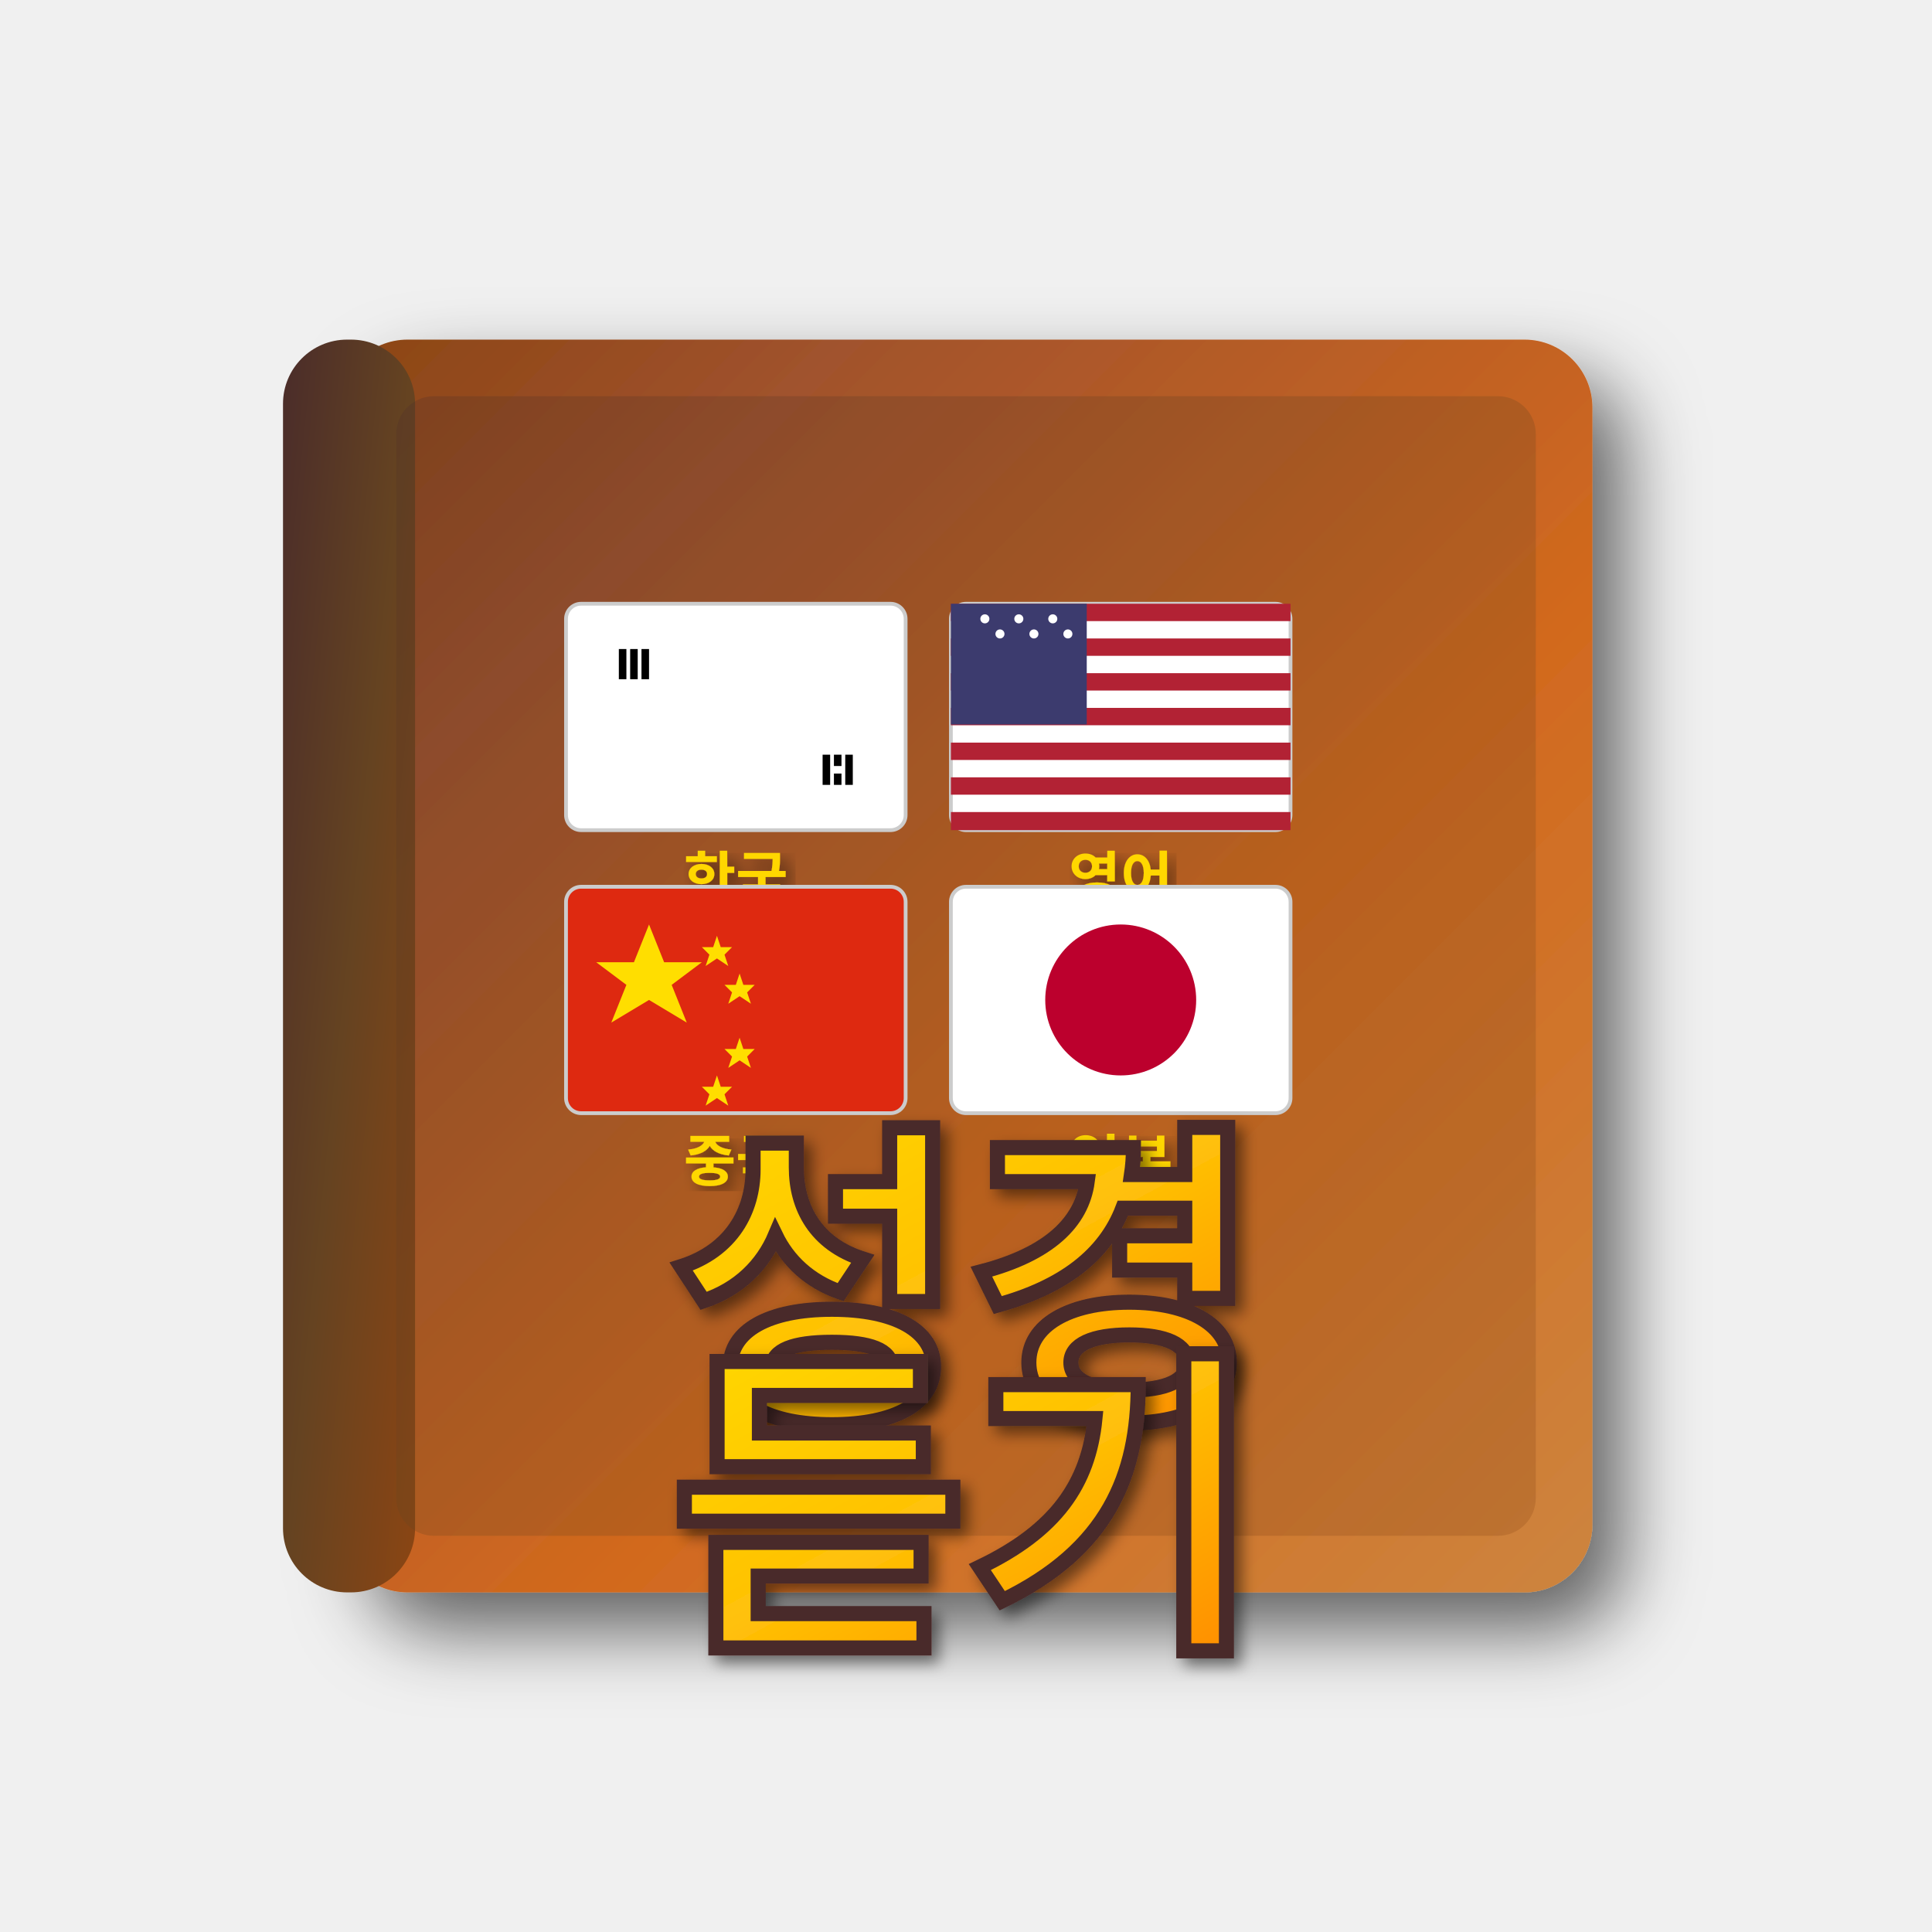
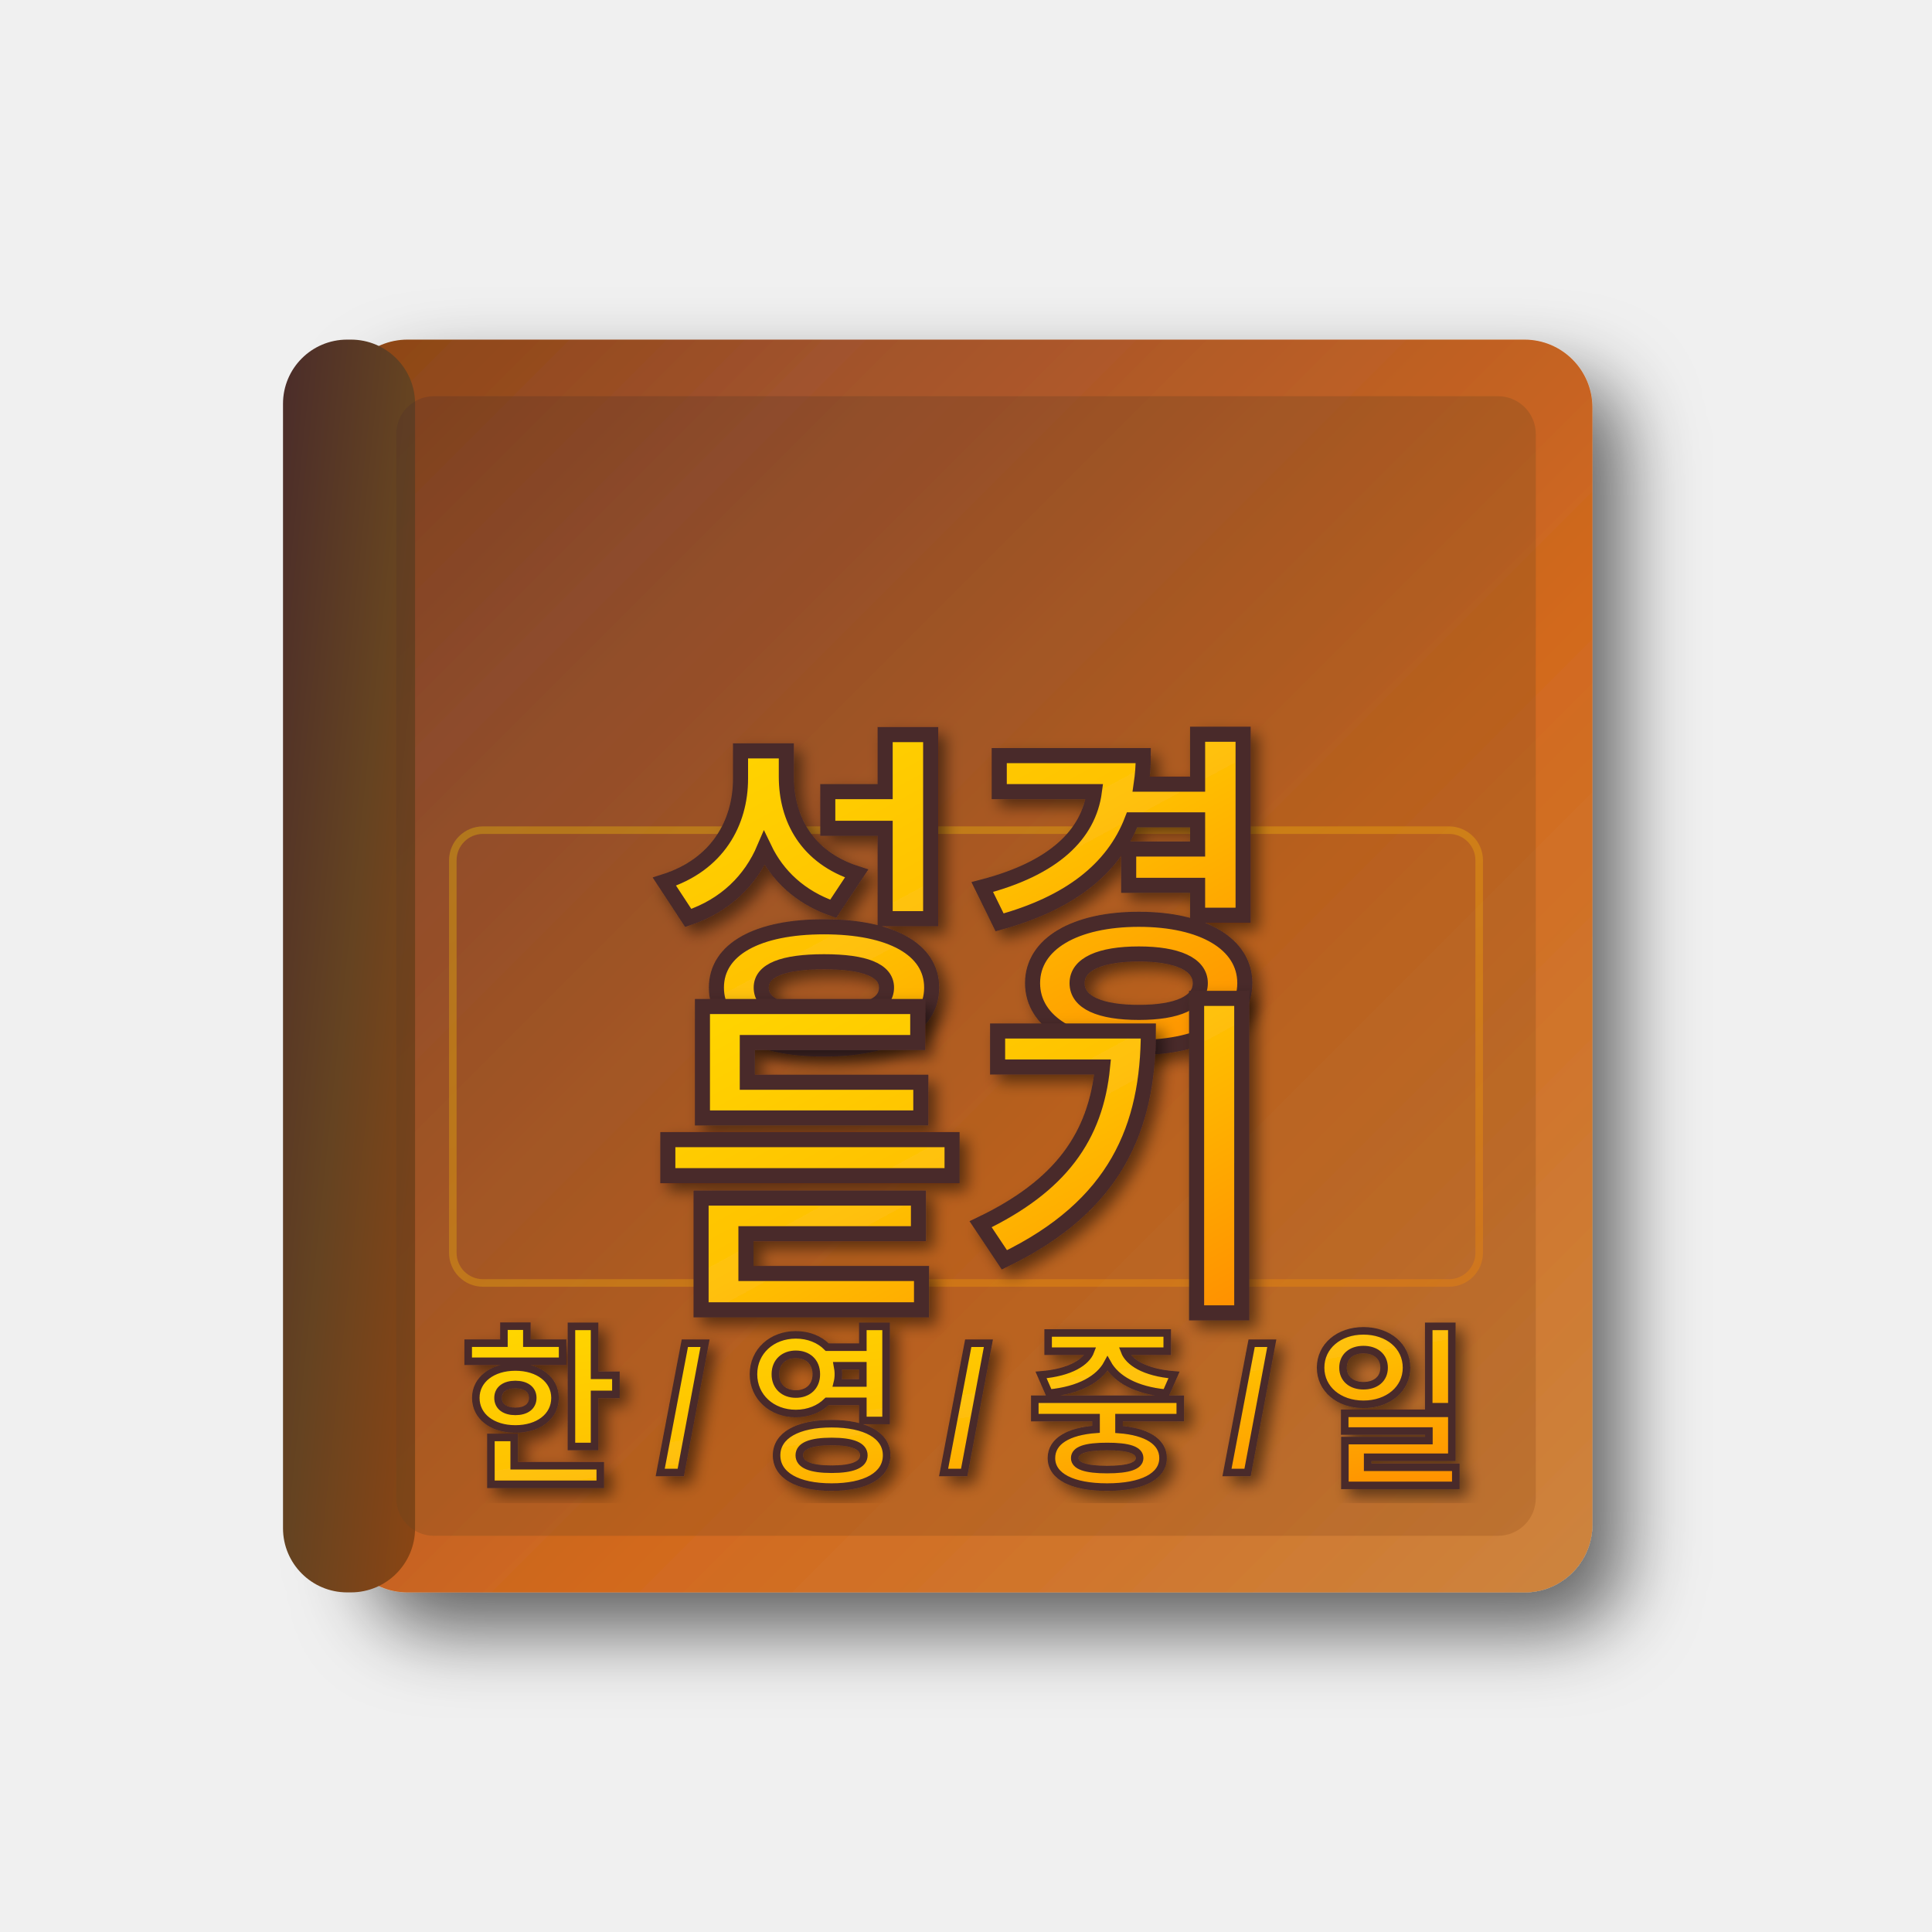
<svg xmlns="http://www.w3.org/2000/svg" width="512" height="512" viewBox="0 0 512 512">
  <defs>
    <linearGradient id="wood3" x1="0%" y1="0%" x2="100%" y2="100%">
      <stop offset="0%" style="stop-color:#8B4513;stop-opacity:1" />
      <stop offset="20%" style="stop-color:#A0522D;stop-opacity:1" />
      <stop offset="60%" style="stop-color:#D2691E;stop-opacity:1" />
      <stop offset="100%" style="stop-color:#CD853F;stop-opacity:1" />
    </linearGradient>
    <linearGradient id="woodDark3" x1="0%" y1="0%" x2="100%" y2="100%">
      <stop offset="0%" style="stop-color:#4A2C2A;stop-opacity:1" />
      <stop offset="50%" style="stop-color:#654321;stop-opacity:1" />
      <stop offset="100%" style="stop-color:#8B4513;stop-opacity:1" />
    </linearGradient>
    <linearGradient id="gold3" x1="0%" y1="0%" x2="100%" y2="100%">
      <stop offset="0%" style="stop-color:#FFD700;stop-opacity:1" />
      <stop offset="50%" style="stop-color:#FFC107;stop-opacity:1" />
      <stop offset="100%" style="stop-color:#FF8F00;stop-opacity:1" />
    </linearGradient>
    <filter id="shadow3">
      <feDropShadow dx="8" dy="10" stdDeviation="10" flood-color="#000000" flood-opacity="0.6" />
    </filter>
    <filter id="textShadow">
      <feDropShadow dx="2" dy="2" stdDeviation="2" flood-color="#000000" flood-opacity="0.5" />
    </filter>
  </defs>
  <rect x="90" y="90" width="332" height="332" rx="18" ry="18" fill="url(#wood3)" filter="url(#shadow3)" />
  <rect x="75" y="90" width="35" height="332" rx="17" ry="17" fill="url(#woodDark3)" />
  <rect x="105" y="105" width="302" height="302" rx="10" fill="url(#woodDark3)" opacity="0.25" />
  <g stroke="url(#woodDark3)" stroke-width="1" opacity="0.3">
-     <line x1="120" y1="120" x2="392" y2="120" />
-     <line x1="120" y1="140" x2="392" y2="140" />
-     <line x1="120" y1="380" x2="392" y2="380" />
-     <line x1="120" y1="400" x2="392" y2="400" />
+     <line x1="120" y1="180" x2="392" y2="180" />
+     <line x1="120" y1="200" x2="392" y2="200" />
+     <line x1="120" y1="320" x2="392" y2="320" />
+     <line x1="120" y1="340" x2="392" y2="340" />
  </g>
-   <g transform="translate(150, 160)">
-     <rect x="0" y="0" width="90" height="60" fill="#ffffff" rx="4" stroke="#ccc" stroke-width="1" />
-     <circle cx="45" cy="30" r="15" fill="none" />
-     <path d="M 30 30 A 15 15 0 0 1 60 30 A 15 15 0 0 0 30 30" fill="#ff0000" />
-     <path d="M 30 30 A 15 15 0 0 0 60 30 A 15 15 0 0 1 30 30" fill="#0000ff" />
-     <g stroke="#000000" stroke-width="2">
-       <line x1="15" y1="12" x2="15" y2="20" />
-       <line x1="18" y1="12" x2="18" y2="20" />
-       <line x1="21" y1="12" x2="21" y2="20" />
-     </g>
-     <g stroke="#000000" stroke-width="2">
-       <line x1="69" y1="40" x2="69" y2="48" />
-       <line x1="72" y1="40" x2="72" y2="43" />
-       <line x1="72" y1="45" x2="72" y2="48" />
-       <line x1="75" y1="40" x2="75" y2="48" />
-     </g>
-     <text x="45" y="78" font-size="15" text-anchor="middle" fill="#FFD700" font-weight="bold" filter="url(#textShadow)">한국</text>
-     <rect x="102" y="0" width="90" height="60" fill="#ffffff" rx="4" stroke="#ccc" stroke-width="1" />
-     <rect x="102" y="0" width="90" height="4.6" fill="#B22234" />
-     <rect x="102" y="9.2" width="90" height="4.6" fill="#B22234" />
-     <rect x="102" y="18.4" width="90" height="4.6" fill="#B22234" />
-     <rect x="102" y="27.6" width="90" height="4.6" fill="#B22234" />
-     <rect x="102" y="36.8" width="90" height="4.6" fill="#B22234" />
-     <rect x="102" y="46" width="90" height="4.6" fill="#B22234" />
-     <rect x="102" y="55.2" width="90" height="4.8" fill="#B22234" />
-     <rect x="102" y="0" width="36" height="32" fill="#3C3B6E" />
-     <g fill="#ffffff">
-       <circle cx="111" cy="4" r="1.2" />
-       <circle cx="120" cy="4" r="1.2" />
-       <circle cx="129" cy="4" r="1.2" />
-       <circle cx="115" cy="8" r="1.2" />
-       <circle cx="124" cy="8" r="1.2" />
-       <circle cx="133" cy="8" r="1.2" />
-     </g>
-     <text x="147" y="78" font-size="15" text-anchor="middle" fill="#FFD700" font-weight="bold" filter="url(#textShadow)">영어</text>
-     <rect x="0" y="75" width="90" height="60" fill="#DE2910" rx="4" stroke="#ccc" stroke-width="1" />
-     <polygon points="22,85 26,95 36,95 28,101 32,111 22,105 12,111 16,101 8,95 18,95" fill="#FFDE00" />
-     <polygon points="40,88 41,91 44,91 42,93 43,96 40,94 37,96 38,93 36,91 39,91" fill="#FFDE00" />
-     <polygon points="46,98 47,101 50,101 48,103 49,106 46,104 43,106 44,103 42,101 45,101" fill="#FFDE00" />
-     <polygon points="46,115 47,118 50,118 48,120 49,123 46,121 43,123 44,120 42,118 45,118" fill="#FFDE00" />
-     <polygon points="40,125 41,128 44,128 42,130 43,133 40,131 37,133 38,130 36,128 39,128" fill="#FFDE00" />
-     <text x="45" y="153" font-size="15" text-anchor="middle" fill="#FFD700" font-weight="bold" filter="url(#textShadow)">중국</text>
-     <rect x="102" y="75" width="90" height="60" fill="#ffffff" rx="4" stroke="#ccc" stroke-width="1" />
-     <circle cx="147" cy="105" r="20" fill="#BC002D" />
-     <text x="147" y="153" font-size="15" text-anchor="middle" fill="#FFD700" font-weight="bold" filter="url(#textShadow)">일본</text>
-   </g>
-   <text x="256" y="370" font-family="Arial, sans-serif" font-size="85" font-weight="bold" text-anchor="middle" fill="url(#gold3)" stroke="#4A2C2A" stroke-width="4" filter="url(#textShadow)">성경</text>
-   <text x="256" y="430" font-family="Arial, sans-serif" font-size="85" font-weight="bold" text-anchor="middle" fill="url(#gold3)" stroke="#4A2C2A" stroke-width="4" filter="url(#textShadow)">듣기</text>
+   <rect x="120" y="220" width="272" height="120" rx="8" fill="none" stroke="url(#gold3)" stroke-width="2" opacity="0.3" />
+   <text x="256" y="270" font-family="Arial, sans-serif" font-size="90" font-weight="bold" text-anchor="middle" fill="url(#gold3)" stroke="#4A2C2A" stroke-width="4" filter="url(#textShadow)">성경</text>
+   <text x="256" y="340" font-family="Arial, sans-serif" font-size="90" font-weight="bold" text-anchor="middle" fill="url(#gold3)" stroke="#4A2C2A" stroke-width="4" filter="url(#textShadow)">듣기</text>
+   <text x="256" y="390" font-family="Arial, sans-serif" font-size="46" font-weight="bold" text-anchor="middle" fill="url(#gold3)" stroke="#4A2C2A" stroke-width="2" filter="url(#textShadow)" letter-spacing="10px">한/영/중/일</text>
</svg>
